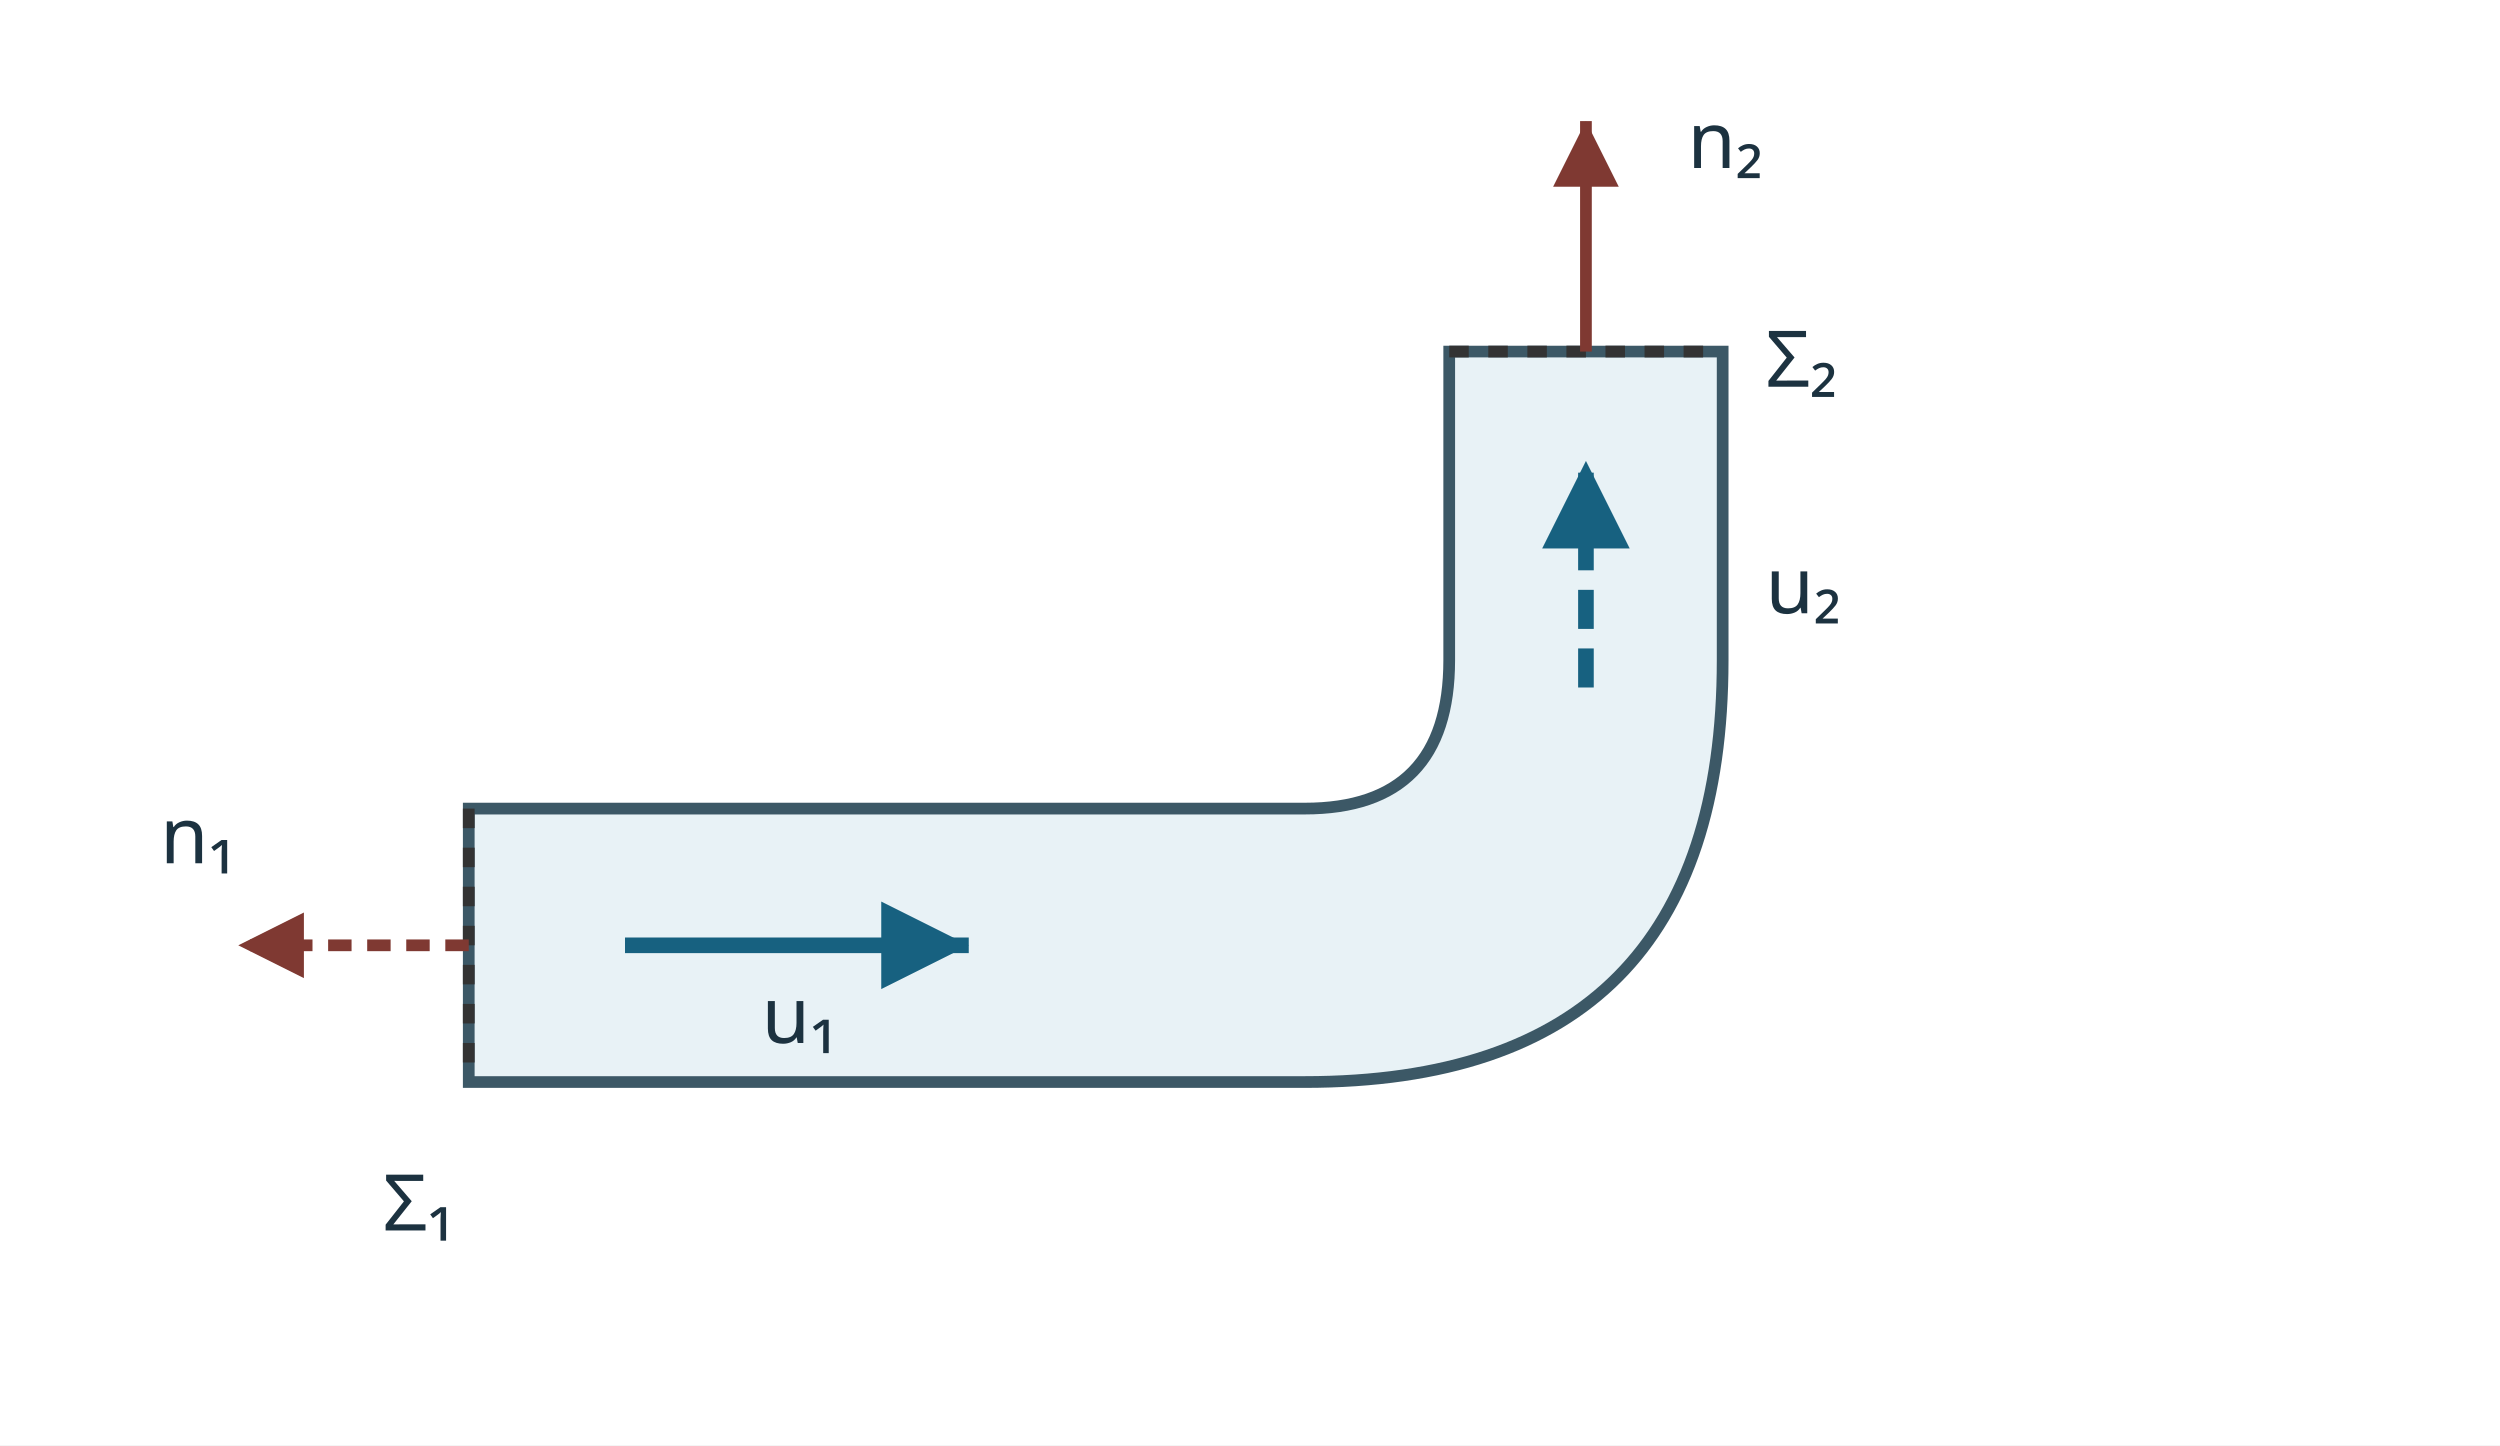
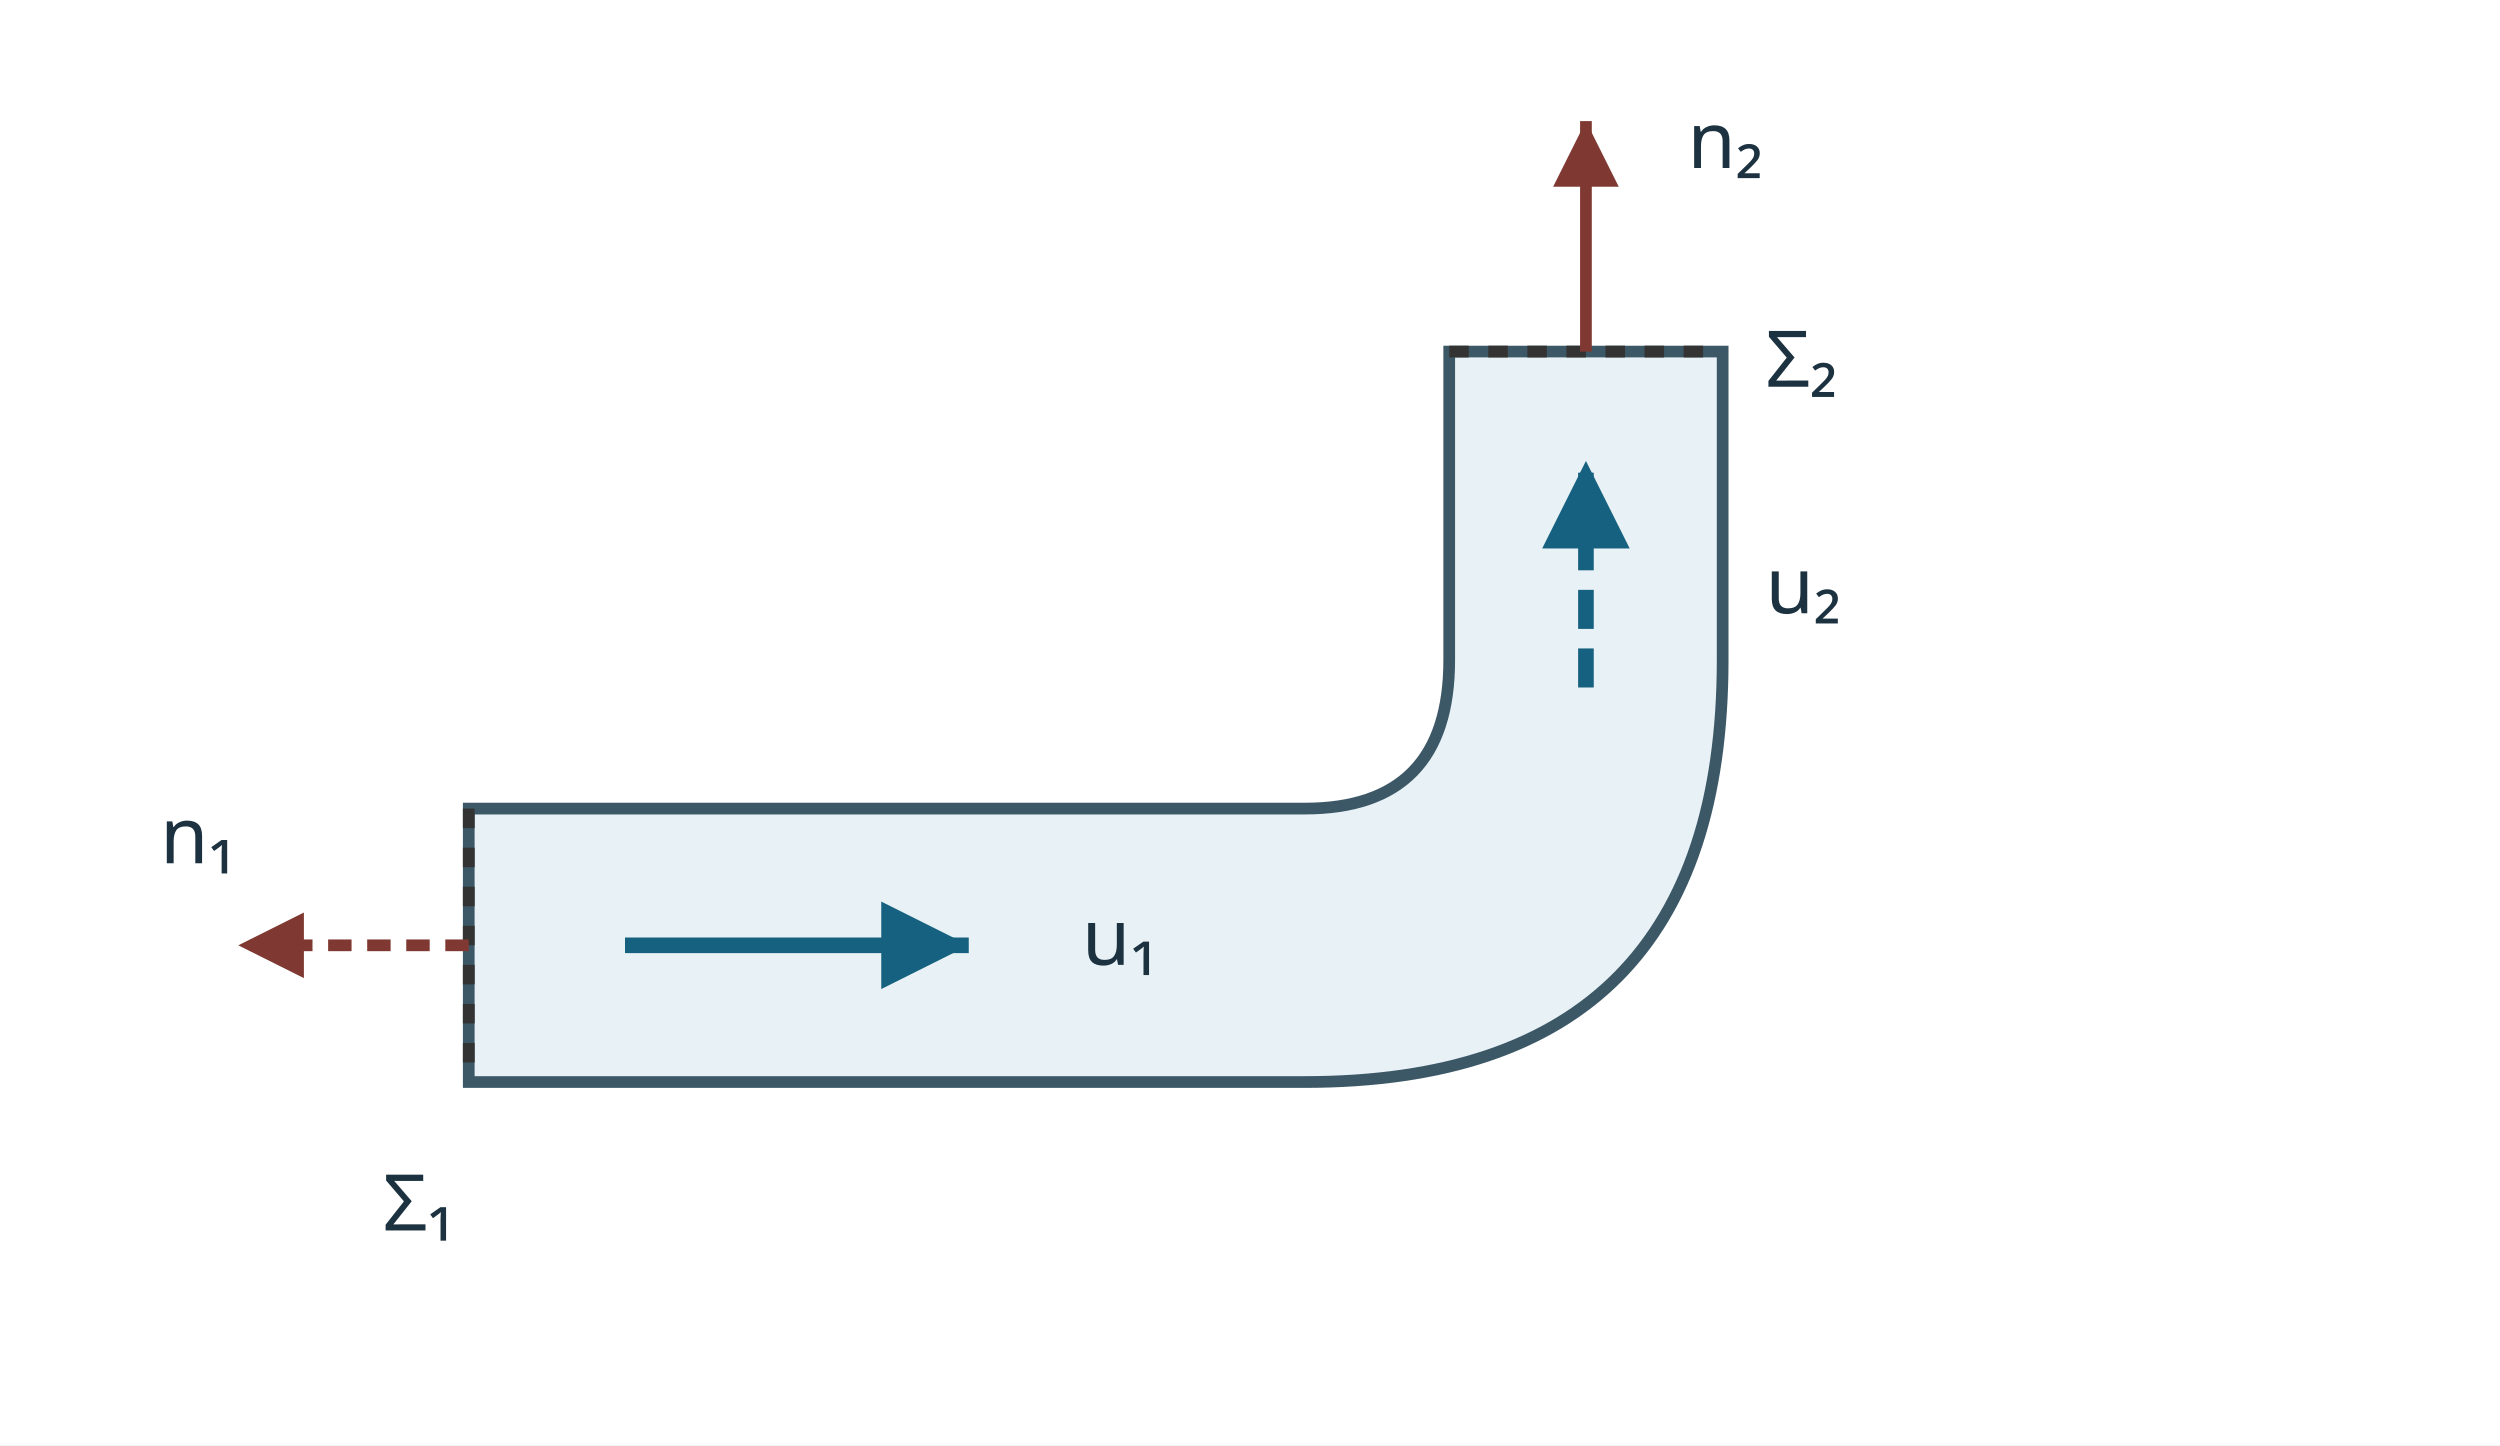
<svg xmlns="http://www.w3.org/2000/svg" viewBox="0 0 640 370" width="640" height="370" role="img" aria-labelledby="title desc" data-layout-lint="strict">
  <defs>
    <marker id="flow-arrow" viewBox="0 0 10 10" refX="9" refY="5" markerWidth="7" markerHeight="7" orient="auto-start-reverse">
      <path d="M 1 1 L 9 5 L 1 9 Z" fill="#176180" />
    </marker>
    <marker id="normal-arrow" viewBox="0 0 10 10" refX="9" refY="5" markerWidth="7" markerHeight="7" orient="auto-start-reverse">
      <path d="M 1 1 L 9 5 L 1 9 Z" fill="#7f3932" />
    </marker>
  </defs>
  <rect x="0" y="0" width="640" height="370" fill="#ffffff" />
  <path d="M 120 207 L 334 207 Q 371 207 371 169 L 371 90 L 441 90 L 441 169 Q 441 277 334 277 L 120 277 Z" fill="#e8f2f6" stroke="#3c5866" stroke-width="3" />
  <path d="M 120 207 L 120 277" stroke="#333" stroke-width="3" stroke-dasharray="5 5" />
  <path d="M 371 90 L 441 90" stroke="#333" stroke-width="3" stroke-dasharray="5 5" />
  <line x1="160" y1="242" x2="248" y2="242" stroke="#176180" stroke-width="4" marker-end="url(#flow-arrow)" data-series-group="velocity" data-series-label="u1" />
  <line x1="406" y1="176" x2="406" y2="118" stroke="#176180" stroke-width="4" stroke-dasharray="10 5" marker-end="url(#flow-arrow)" data-series-group="velocity" data-series-label="u2" />
  <line x1="120" y1="242" x2="61" y2="242" stroke="#7f3932" stroke-width="3" stroke-dasharray="6 4" marker-end="url(#normal-arrow)" data-series-group="normal" data-series-label="n1" />
  <line x1="406" y1="90" x2="406" y2="31" stroke="#7f3932" stroke-width="3" marker-end="url(#normal-arrow)" data-series-group="normal" data-series-label="n2" />
  <g font-family="sans-serif" font-size="20" fill="#1c3240">
-     <text x="195" y="267">u₁</text>
+     <text x="277" y="247">u₁</text>
    <text x="452" y="157">u₂</text>
    <text x="41" y="221">n₁</text>
    <text x="432" y="43">n₂</text>
    <text x="98" y="315">Σ₁</text>
    <text x="452" y="99">Σ₂</text>
  </g>
</svg>
